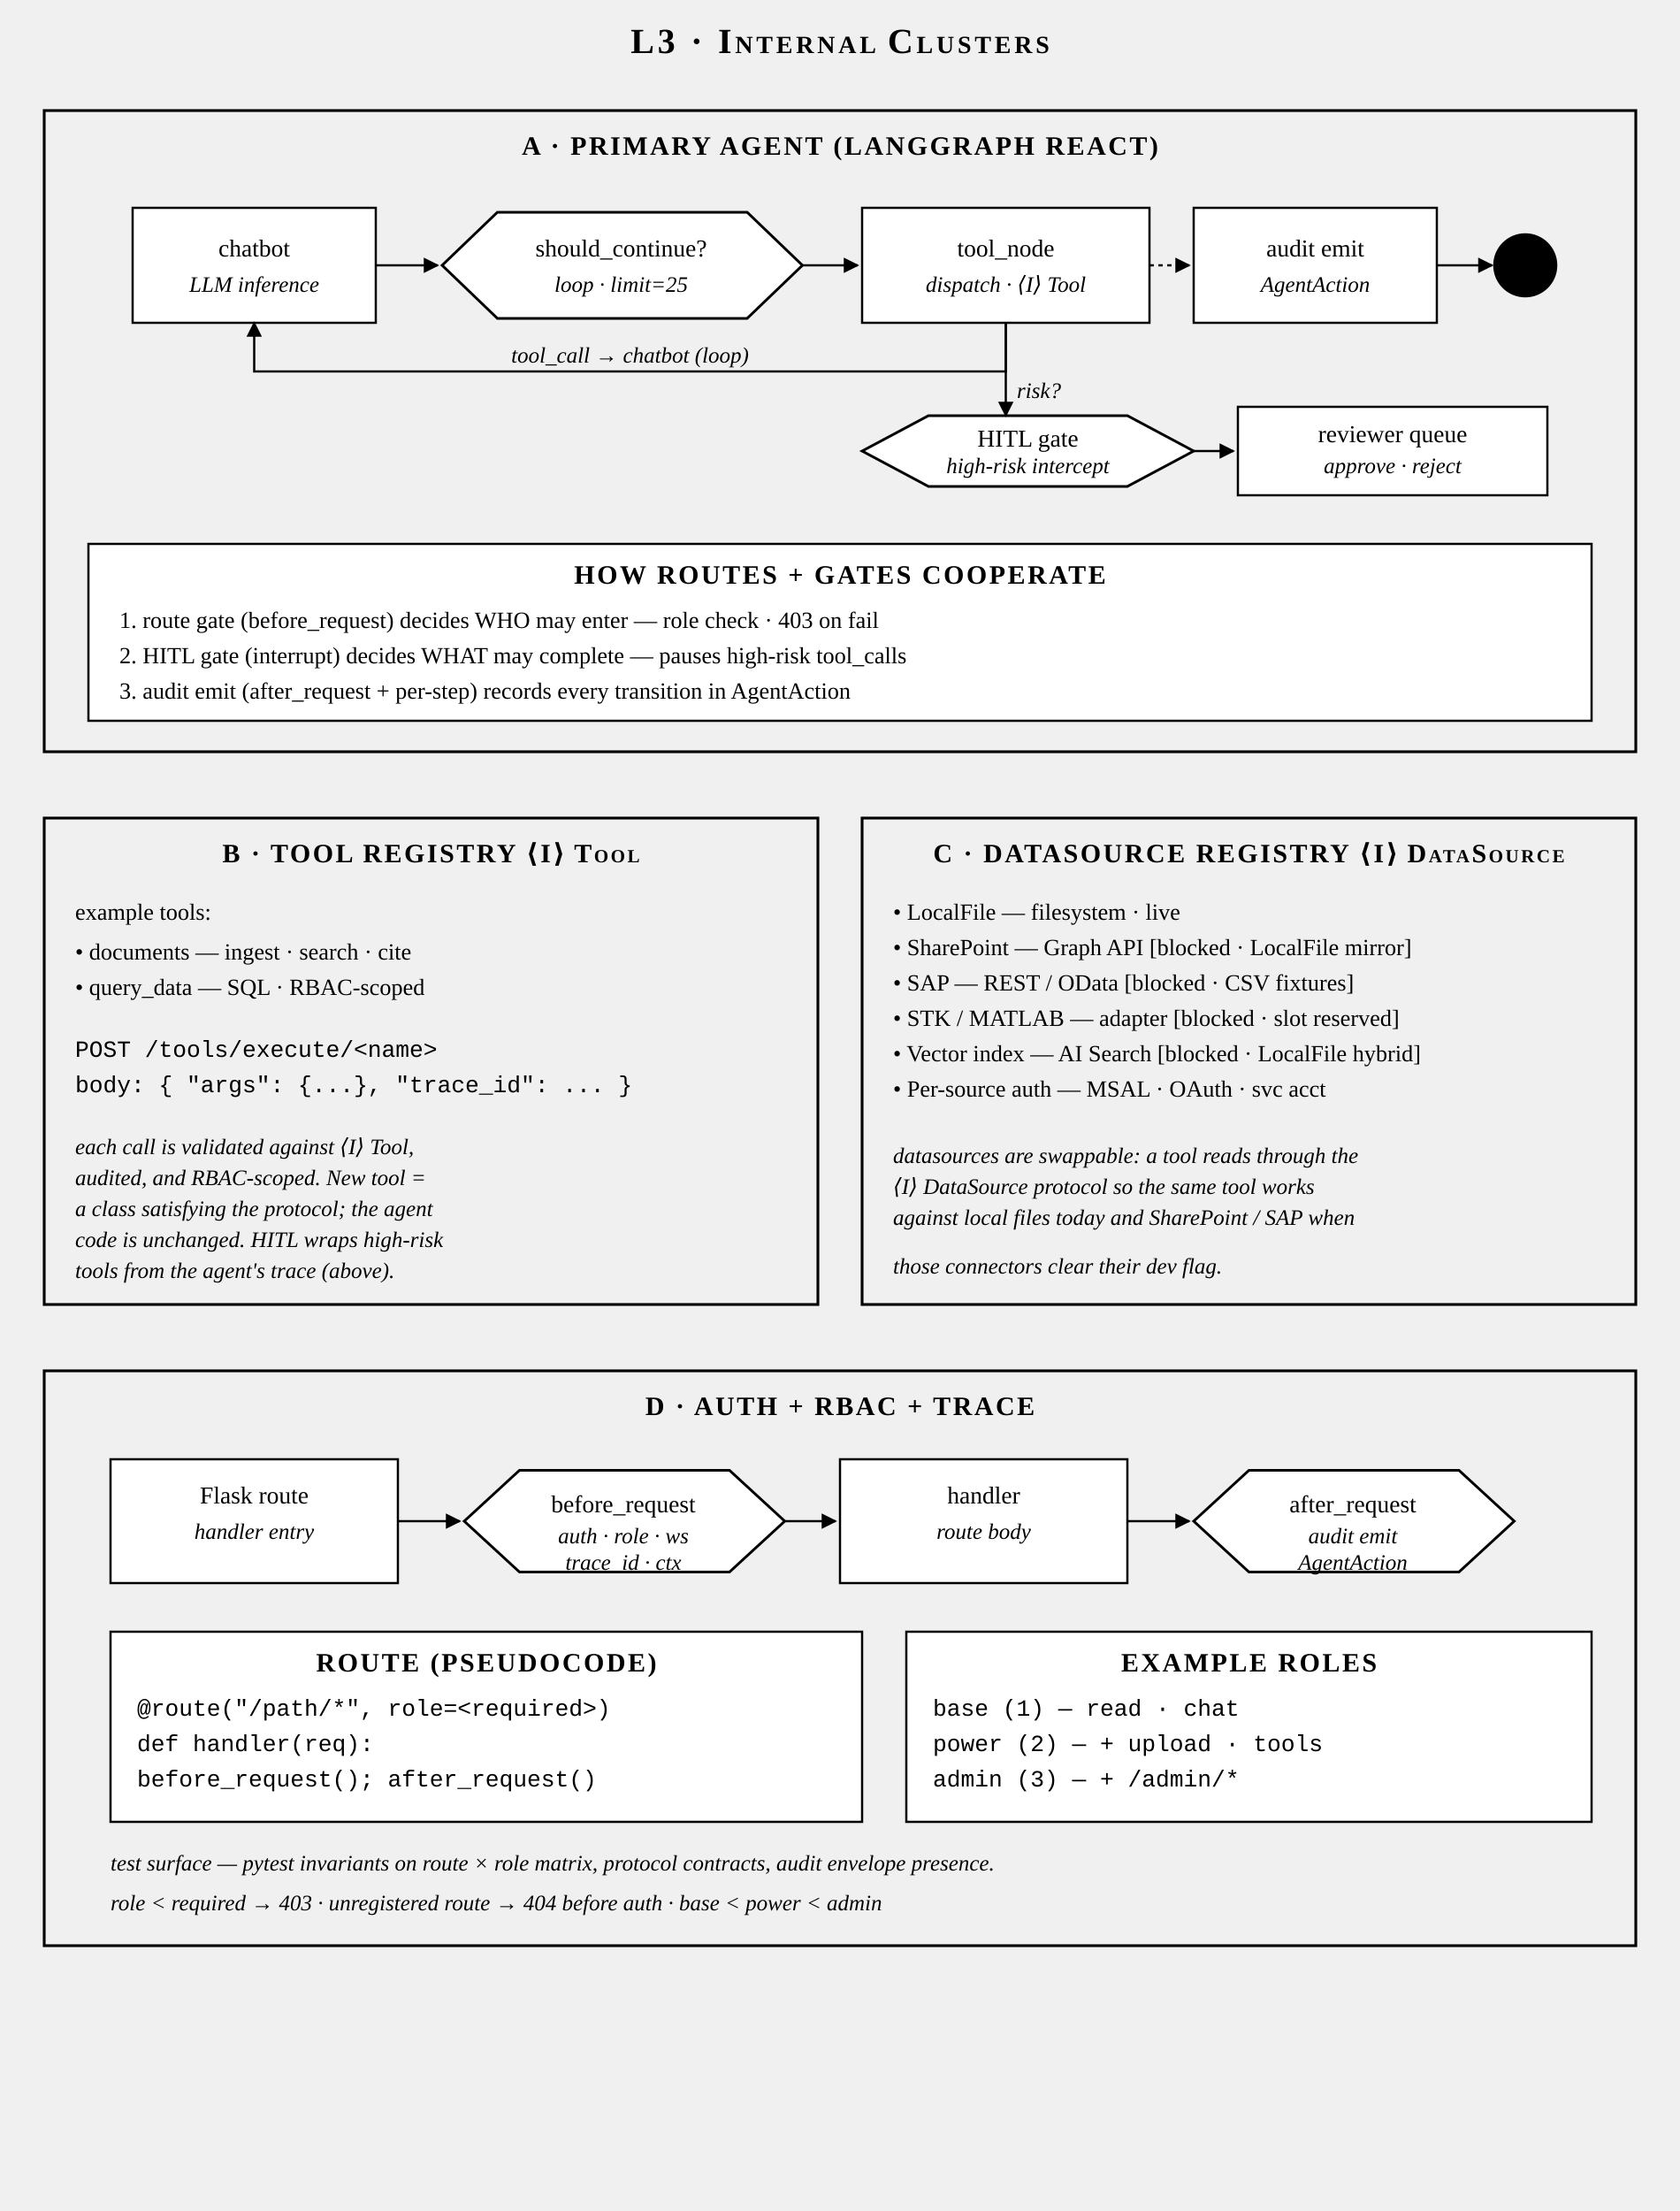
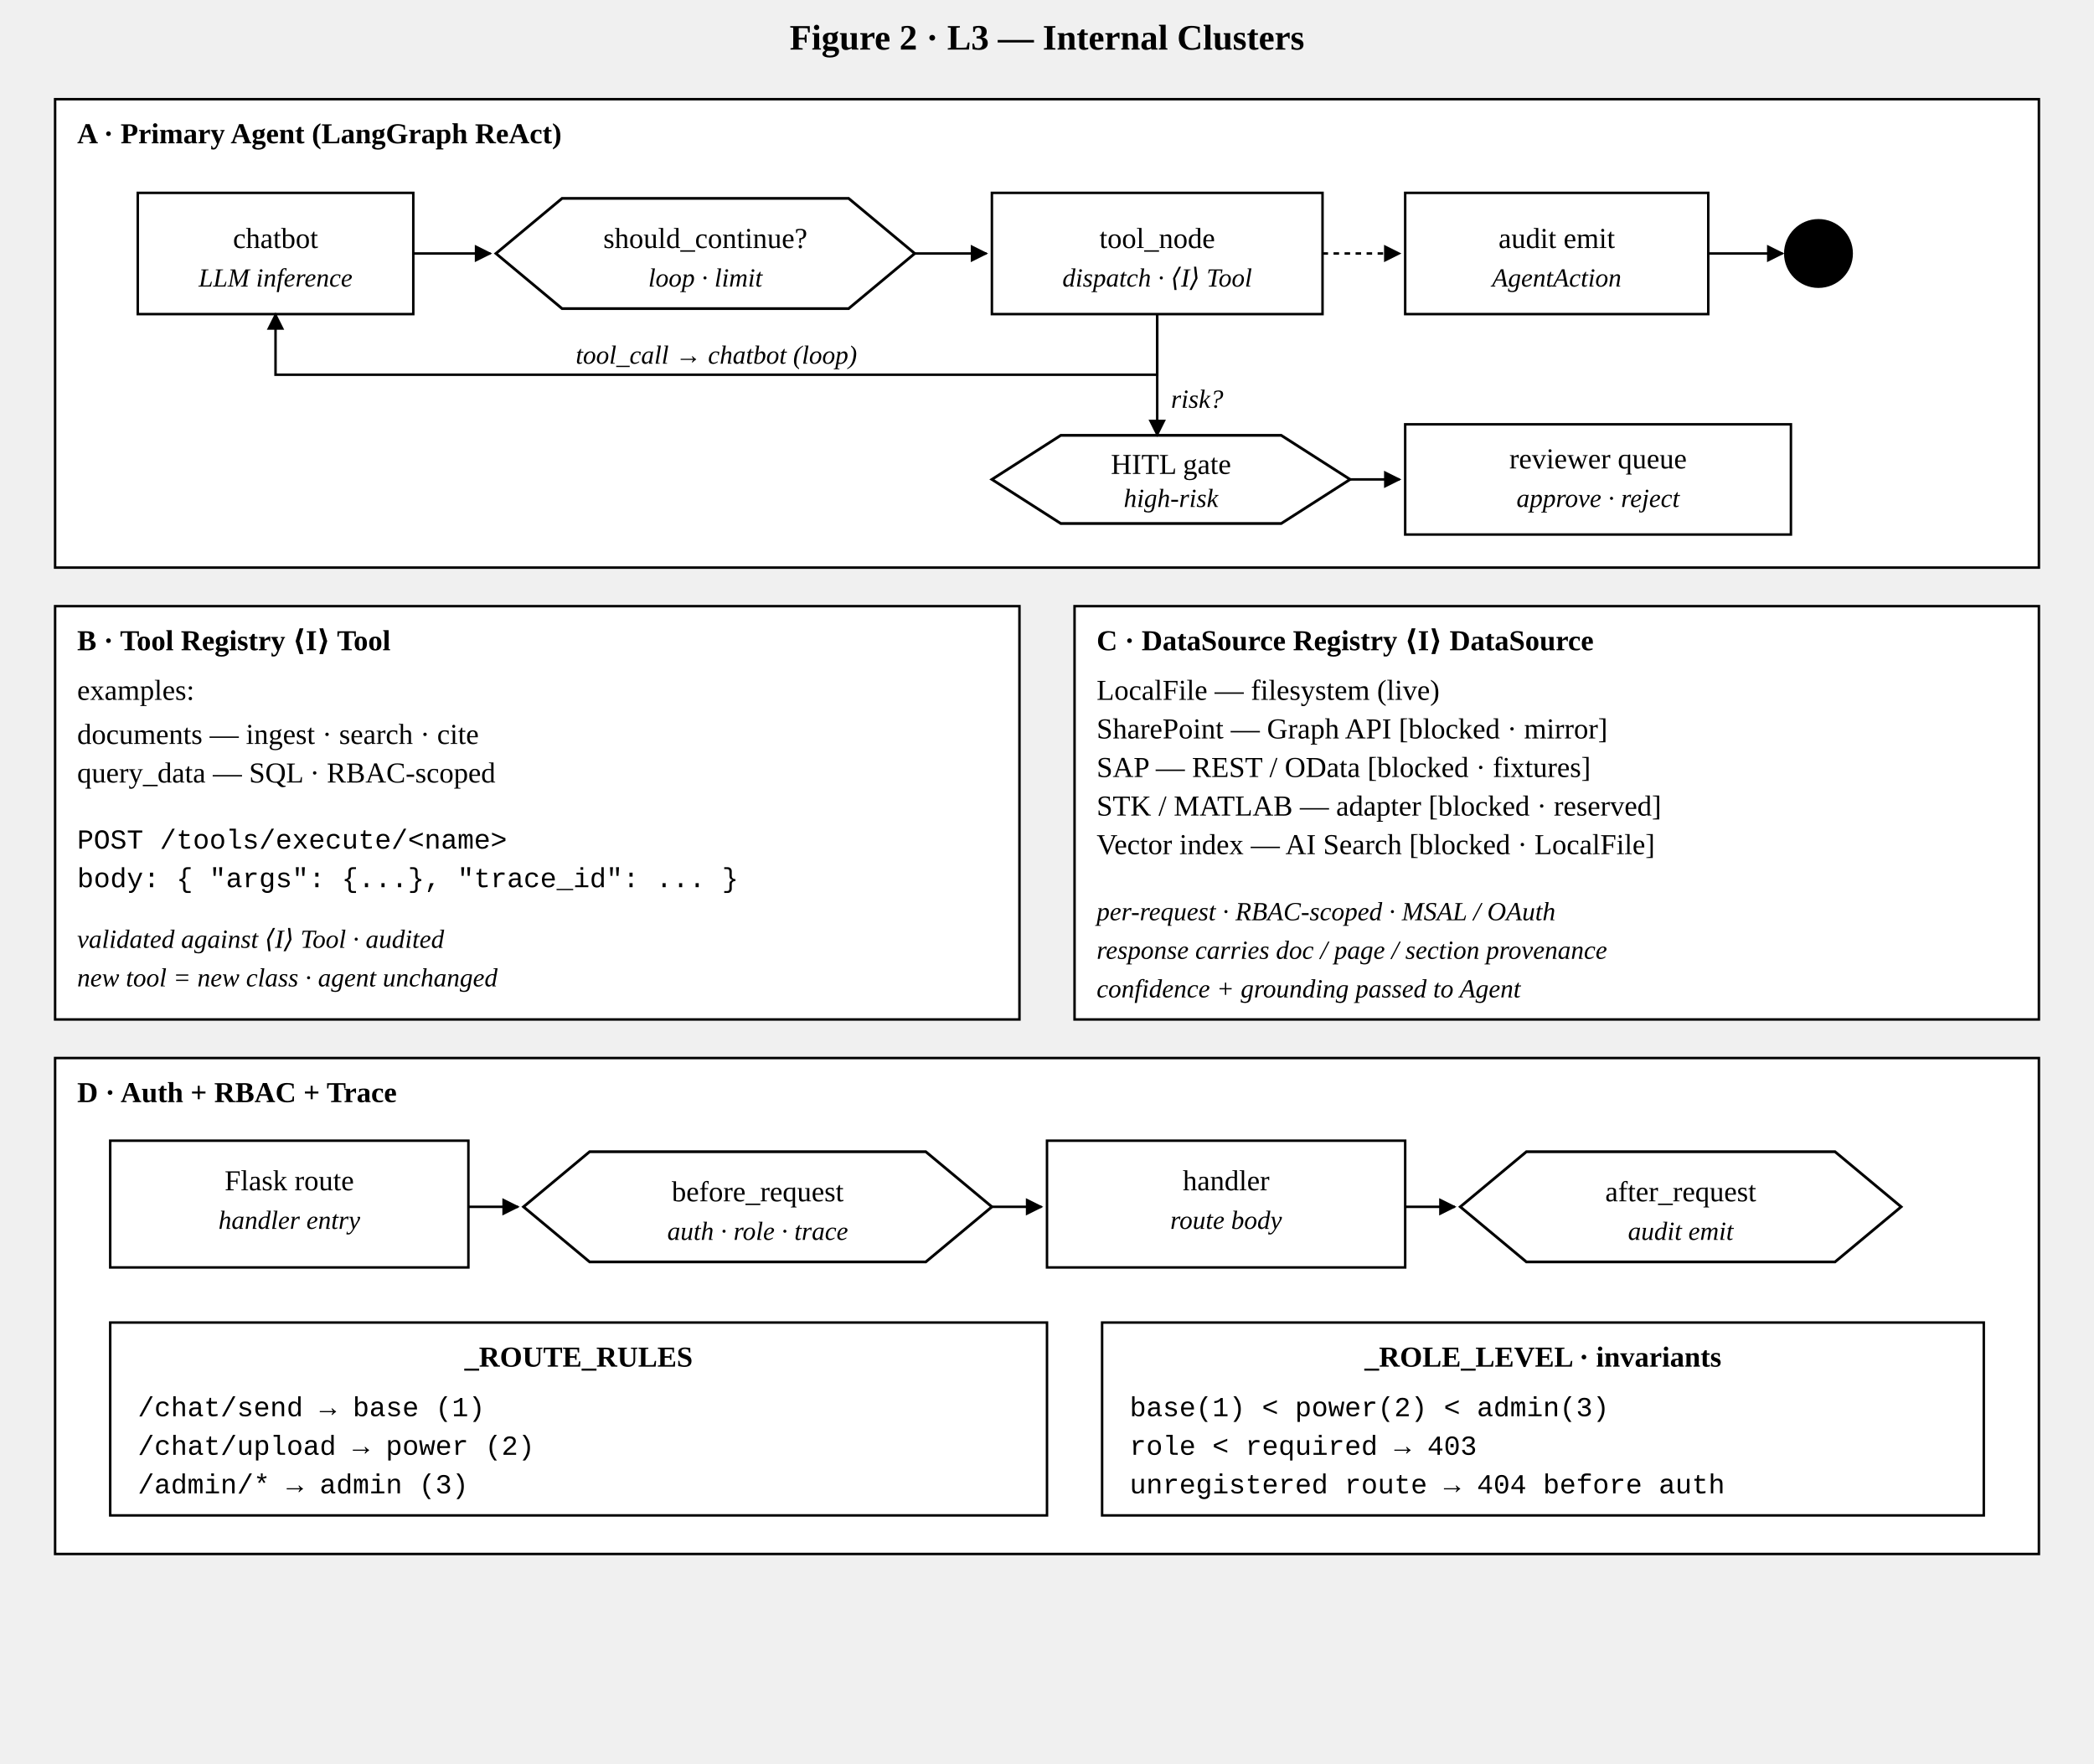
- <svg xmlns="http://www.w3.org/2000/svg" viewBox="0 0 760 1000" font-family="Times New Roman, Times, serif">
+ <svg xmlns="http://www.w3.org/2000/svg" viewBox="0 0 760 640" font-family="Times New Roman, Times, serif">
  <defs>
    <marker id="arrL3" viewBox="0 0 10 10" refX="9" refY="5" markerWidth="7" markerHeight="7" orient="auto-start-reverse">
      <path d="M 0 0 L 10 5 L 0 10 z" fill="#000" />
    </marker>
    <style>
-       .box { fill: #fff; stroke: #000; stroke-width: 1; }
-       .box-dashed { fill: #fff; stroke: #000; stroke-width: 1; stroke-dasharray: 4 2; }
-       .boundary { fill: none; stroke: #000; stroke-width: 1.25; }
-       .gate { fill: #fff; stroke: #000; stroke-width: 1.2; }
-       .terminal { fill: #000; stroke: #000; stroke-width: 1; }
-       .lbl-c { font-size: 11px; fill: #000; text-anchor: middle; }
-       .lbl { font-size: 10.5px; fill: #000; }
-       .lbl-i-c { font-size: 10px; fill: #000; font-style: italic; text-anchor: middle; }
-       .lbl-i { font-size: 10px; fill: #000; font-style: italic; }
-       .head { font-size: 12px; font-weight: bold; font-variant: small-caps; letter-spacing: 1px; fill: #000; text-anchor: middle; }
-       .edge { stroke: #000; stroke-width: 1; fill: none; }
-       .edge-aud { stroke: #000; stroke-width: 1; fill: none; stroke-dasharray: 2 2; }
-       .title { font-size: 16px; font-weight: bold; font-variant: small-caps; letter-spacing: 1.5px; fill: #000; text-anchor: middle; }
-       .iface { font-size: 10px; font-style: italic; fill: #000; text-anchor: middle; }
-       .mono { font-family: "Courier New", Courier, monospace; font-size: 10.5px; fill: #000; }
+       .box { fill: #fff; stroke: #000; stroke-width: 0.9; }
+       .box-d { fill: #fff; stroke: #000; stroke-width: 0.9; stroke-dasharray: 4 2; }
+       .gate { fill: #fff; stroke: #000; stroke-width: 1; }
+       .term { fill: #000; stroke: #000; stroke-width: 1; }
+       .lbl-c { font-size: 10.5px; fill: #000; text-anchor: middle; }
+       .lbl   { font-size: 10.5px; fill: #000; }
+       .lbl-i-c { font-size: 9.5px; fill: #000; font-style: italic; text-anchor: middle; }
+       .lbl-i   { font-size: 9.5px; fill: #000; font-style: italic; }
+       .h  { font-size: 10.5px; font-weight: bold; fill: #000; }
+       .hc { font-size: 10.5px; font-weight: bold; fill: #000; text-anchor: middle; }
+       .edge { stroke: #000; stroke-width: 0.9; fill: none; }
+       .edge-d { stroke: #000; stroke-width: 0.9; fill: none; stroke-dasharray: 2 2; }
+       .title { font-size: 13px; font-weight: bold; fill: #000; text-anchor: middle; }
+       .mono { font-family: "Courier New", Courier, monospace; font-size: 10px; fill: #000; }
    </style>
  </defs>
-   <text x="380" y="24" class="title">L3 · Internal Clusters</text>
-   <g transform="translate(20,50)">
-     <rect x="0" y="0" width="720" height="290" class="boundary" />
-     <text x="360" y="20" class="head">A · PRIMARY AGENT   (LANGGRAPH REACT)</text>
-     <rect x="40" y="44" width="110" height="52" class="box" />
-     <text x="95" y="66" class="lbl-c">chatbot</text>
-     <text x="95" y="82" class="lbl-i-c">LLM inference</text>
-     <polygon points="180,70 205,46 318,46 343,70 318,94 205,94" class="gate" />
-     <text x="261" y="66" class="lbl-c">should_continue?</text>
-     <text x="261" y="82" class="lbl-i-c">loop · limit=25</text>
-     <rect x="370" y="44" width="130" height="52" class="box" />
-     <text x="435" y="66" class="lbl-c">tool_node</text>
-     <text x="435" y="82" class="lbl-i-c">dispatch · ⟨I⟩ Tool</text>
-     <rect x="520" y="44" width="110" height="52" class="box" />
-     <text x="575" y="66" class="lbl-c">audit emit</text>
-     <text x="575" y="82" class="lbl-i-c">AgentAction</text>
-     <circle cx="670" cy="70" r="14" class="terminal" />
-     <text x="670" y="74" class="lbl-c" fill="#fff">END</text>
-     <line x1="150" y1="70" x2="178" y2="70" class="edge" marker-end="url(#arrL3)" />
-     <line x1="343" y1="70" x2="368" y2="70" class="edge" marker-end="url(#arrL3)" />
-     <line x1="500" y1="70" x2="518" y2="70" class="edge-aud" marker-end="url(#arrL3)" />
-     <line x1="630" y1="70" x2="655" y2="70" class="edge" marker-end="url(#arrL3)" />
-     <path d="M 435 96 L 435 118 L 95 118 L 95 96" class="edge" marker-end="url(#arrL3)" />
-     <text x="265" y="114" class="lbl-i-c">tool_call → chatbot (loop)</text>
-     <polygon points="370,154 400,138 490,138 520,154 490,170 400,170" class="gate" />
-     <text x="445" y="152" class="lbl-c">HITL gate</text>
-     <text x="445" y="164" class="lbl-i-c">high-risk intercept</text>
-     <path d="M 435 96 L 435 138" class="edge" marker-end="url(#arrL3)" />
-     <text x="440" y="130" class="lbl-i">risk?</text>
-     <rect x="540" y="134" width="140" height="40" class="box" />
-     <text x="610" y="150" class="lbl-c">reviewer queue</text>
-     <text x="610" y="164" class="lbl-i-c">approve · reject</text>
-     <line x1="520" y1="154" x2="538" y2="154" class="edge" marker-end="url(#arrL3)" />
-     <rect x="20" y="196" width="680" height="80" class="box" />
-     <text x="360" y="214" class="head">HOW ROUTES + GATES COOPERATE</text>
-     <text x="34" y="234" class="lbl">1. route gate (before_request) decides WHO may enter — role check · 403 on fail</text>
-     <text x="34" y="250" class="lbl">2. HITL gate (interrupt) decides WHAT may complete — pauses high-risk tool_calls</text>
-     <text x="34" y="266" class="lbl">3. audit emit (after_request + per-step) records every transition in AgentAction</text>
+   <text x="380" y="18" class="title">Figure 2 · L3 — Internal Clusters</text>
+   <g transform="translate(20,36)">
+     <rect x="0" y="0" width="720" height="170" class="box" />
+     <text x="8" y="16" class="h">A · Primary Agent (LangGraph ReAct)</text>
+     <rect x="30" y="34" width="100" height="44" class="box" />
+     <text x="80" y="54" class="lbl-c">chatbot</text>
+     <text x="80" y="68" class="lbl-i-c">LLM inference</text>
+     <polygon points="160,56 184,36 288,36 312,56 288,76 184,76" class="gate" />
+     <text x="236" y="54" class="lbl-c">should_continue?</text>
+     <text x="236" y="68" class="lbl-i-c">loop · limit</text>
+     <rect x="340" y="34" width="120" height="44" class="box" />
+     <text x="400" y="54" class="lbl-c">tool_node</text>
+     <text x="400" y="68" class="lbl-i-c">dispatch · ⟨I⟩ Tool</text>
+     <rect x="490" y="34" width="110" height="44" class="box" />
+     <text x="545" y="54" class="lbl-c">audit emit</text>
+     <text x="545" y="68" class="lbl-i-c">AgentAction</text>
+     <circle cx="640" cy="56" r="12" class="term" />
+     <text x="640" y="60" class="lbl-c" fill="#fff">END</text>
+     <line x1="130" y1="56" x2="158" y2="56" class="edge" marker-end="url(#arrL3)" />
+     <line x1="312" y1="56" x2="338" y2="56" class="edge" marker-end="url(#arrL3)" />
+     <line x1="460" y1="56" x2="488" y2="56" class="edge-d" marker-end="url(#arrL3)" />
+     <line x1="600" y1="56" x2="627" y2="56" class="edge" marker-end="url(#arrL3)" />
+     <path d="M 400 78 L 400 100 L 80 100 L 80 78" class="edge" marker-end="url(#arrL3)" />
+     <text x="240" y="96" class="lbl-i-c">tool_call → chatbot (loop)</text>
+     <polygon points="340,138 365,122 445,122 470,138 445,154 365,154" class="gate" />
+     <text x="405" y="136" class="lbl-c">HITL gate</text>
+     <text x="405" y="148" class="lbl-i-c">high-risk</text>
+     <path d="M 400 78 L 400 122" class="edge" marker-end="url(#arrL3)" />
+     <text x="405" y="112" class="lbl-i">risk?</text>
+     <rect x="490" y="118" width="140" height="40" class="box" />
+     <text x="560" y="134" class="lbl-c">reviewer queue</text>
+     <text x="560" y="148" class="lbl-i-c">approve · reject</text>
+     <line x1="470" y1="138" x2="488" y2="138" class="edge" marker-end="url(#arrL3)" />
  </g>
-   <g transform="translate(20,370)">
-     <rect x="0" y="0" width="350" height="220" class="boundary" />
-     <text x="175" y="20" class="head">B · TOOL REGISTRY   ⟨I⟩ Tool</text>
-     <text x="14" y="46" class="lbl">example tools:</text>
-     <text x="14" y="64" class="lbl">• documents  — ingest · search · cite</text>
-     <text x="14" y="80" class="lbl">• query_data — SQL · RBAC-scoped</text>
-     <text x="14" y="108" class="mono">POST /tools/execute/&lt;name&gt;</text>
-     <text x="14" y="124" class="mono">body: { "args": {...}, "trace_id": ... }</text>
-     <text x="14" y="152" class="lbl-i">each call is validated against ⟨I⟩ Tool,</text>
-     <text x="14" y="166" class="lbl-i">audited, and RBAC-scoped. New tool =</text>
-     <text x="14" y="180" class="lbl-i">a class satisfying the protocol; the agent</text>
-     <text x="14" y="194" class="lbl-i">code is unchanged. HITL wraps high-risk</text>
-     <text x="14" y="208" class="lbl-i">tools from the agent's trace (above).</text>
+   <g transform="translate(20,220)">
+     <rect x="0" y="0" width="350" height="150" class="box" />
+     <text x="8" y="16" class="h">B · Tool Registry   ⟨I⟩ Tool</text>
+     <text x="8" y="34" class="lbl">examples:</text>
+     <text x="8" y="50" class="lbl">documents  — ingest · search · cite</text>
+     <text x="8" y="64" class="lbl">query_data — SQL · RBAC-scoped</text>
+     <text x="8" y="88" class="mono">POST /tools/execute/&lt;name&gt;</text>
+     <text x="8" y="102" class="mono">body: { "args": {...}, "trace_id": ... }</text>
+     <text x="8" y="124" class="lbl-i">validated against ⟨I⟩ Tool · audited</text>
+     <text x="8" y="138" class="lbl-i">new tool = new class · agent unchanged</text>
  </g>
-   <g transform="translate(390,370)">
-     <rect x="0" y="0" width="350" height="220" class="boundary" />
-     <text x="175" y="20" class="head">C · DATASOURCE REGISTRY   ⟨I⟩ DataSource</text>
-     <text x="14" y="46" class="lbl">• LocalFile      — filesystem · live</text>
-     <text x="14" y="62" class="lbl">• SharePoint     — Graph API [blocked · LocalFile mirror]</text>
-     <text x="14" y="78" class="lbl">• SAP            — REST / OData [blocked · CSV fixtures]</text>
-     <text x="14" y="94" class="lbl">• STK / MATLAB   — adapter [blocked · slot reserved]</text>
-     <text x="14" y="110" class="lbl">• Vector index   — AI Search [blocked · LocalFile hybrid]</text>
-     <text x="14" y="126" class="lbl">• Per-source auth — MSAL · OAuth · svc acct</text>
-     <text x="14" y="156" class="lbl-i">datasources are swappable: a tool reads through the</text>
-     <text x="14" y="170" class="lbl-i">⟨I⟩ DataSource protocol so the same tool works</text>
-     <text x="14" y="184" class="lbl-i">against local files today and SharePoint / SAP when</text>
-     <text x="14" y="206" class="lbl-i">those connectors clear their dev flag.</text>
+   <g transform="translate(390,220)">
+     <rect x="0" y="0" width="350" height="150" class="box" />
+     <text x="8" y="16" class="h">C · DataSource Registry   ⟨I⟩ DataSource</text>
+     <text x="8" y="34" class="lbl">LocalFile    — filesystem (live)</text>
+     <text x="8" y="48" class="lbl">SharePoint   — Graph API [blocked · mirror]</text>
+     <text x="8" y="62" class="lbl">SAP          — REST / OData [blocked · fixtures]</text>
+     <text x="8" y="76" class="lbl">STK / MATLAB — adapter [blocked · reserved]</text>
+     <text x="8" y="90" class="lbl">Vector index — AI Search [blocked · LocalFile]</text>
+     <text x="8" y="114" class="lbl-i">per-request · RBAC-scoped · MSAL / OAuth</text>
+     <text x="8" y="128" class="lbl-i">response carries doc / page / section provenance</text>
+     <text x="8" y="142" class="lbl-i">confidence + grounding passed to Agent</text>
  </g>
-   <g transform="translate(20,620)">
-     <rect x="0" y="0" width="720" height="260" class="boundary" />
-     <text x="360" y="20" class="head">D · AUTH + RBAC + TRACE</text>
-     <rect x="30" y="40" width="130" height="56" class="box" />
-     <text x="95" y="60" class="lbl-c">Flask route</text>
-     <text x="95" y="76" class="lbl-i-c">handler entry</text>
-     <polygon points="190,68 215,45 310,45 335,68 310,91 215,91" class="gate" />
-     <text x="262" y="64" class="lbl-c">before_request</text>
-     <text x="262" y="78" class="lbl-i-c">auth · role · ws</text>
-     <text x="262" y="90" class="lbl-i-c">trace_id · ctx</text>
-     <rect x="360" y="40" width="130" height="56" class="box" />
-     <text x="425" y="60" class="lbl-c">handler</text>
-     <text x="425" y="76" class="lbl-i-c">route body</text>
-     <polygon points="520,68 545,45 640,45 665,68 640,91 545,91" class="gate" />
-     <text x="592" y="64" class="lbl-c">after_request</text>
-     <text x="592" y="78" class="lbl-i-c">audit emit</text>
-     <text x="592" y="90" class="lbl-i-c">AgentAction</text>
-     <line x1="160" y1="68" x2="188" y2="68" class="edge" marker-end="url(#arrL3)" />
-     <line x1="335" y1="68" x2="358" y2="68" class="edge" marker-end="url(#arrL3)" />
-     <line x1="490" y1="68" x2="518" y2="68" class="edge" marker-end="url(#arrL3)" />
-     <rect x="30" y="118" width="340" height="86" class="box" />
-     <text x="200" y="136" class="head">ROUTE (PSEUDOCODE)</text>
-     <text x="42" y="156" class="mono">@route("/path/*", role=&lt;required&gt;)</text>
-     <text x="42" y="172" class="mono">def handler(req):</text>
-     <text x="42" y="188" class="mono">    before_request();  after_request()</text>
-     <rect x="390" y="118" width="310" height="86" class="box" />
-     <text x="545" y="136" class="head">EXAMPLE ROLES</text>
-     <text x="402" y="156" class="mono">base   (1)  — read · chat</text>
-     <text x="402" y="172" class="mono">power  (2)  — + upload · tools</text>
-     <text x="402" y="188" class="mono">admin  (3)  — + /admin/*</text>
-     <text x="30" y="226" class="lbl-i">test surface — pytest invariants on route × role matrix, protocol contracts, audit envelope presence.</text>
-     <text x="30" y="244" class="lbl-i">role &lt; required → 403   ·   unregistered route → 404 before auth   ·   base &lt; power &lt; admin</text>
+   <g transform="translate(20,384)">
+     <rect x="0" y="0" width="720" height="180" class="box" />
+     <text x="8" y="16" class="h">D · Auth + RBAC + Trace</text>
+     <rect x="20" y="30" width="130" height="46" class="box" />
+     <text x="85" y="48" class="lbl-c">Flask route</text>
+     <text x="85" y="62" class="lbl-i-c">handler entry</text>
+     <polygon points="170,54 194,34 316,34 340,54 316,74 194,74" class="gate" />
+     <text x="255" y="52" class="lbl-c">before_request</text>
+     <text x="255" y="66" class="lbl-i-c">auth · role · trace</text>
+     <rect x="360" y="30" width="130" height="46" class="box" />
+     <text x="425" y="48" class="lbl-c">handler</text>
+     <text x="425" y="62" class="lbl-i-c">route body</text>
+     <polygon points="510,54 534,34 646,34 670,54 646,74 534,74" class="gate" />
+     <text x="590" y="52" class="lbl-c">after_request</text>
+     <text x="590" y="66" class="lbl-i-c">audit emit</text>
+     <line x1="150" y1="54" x2="168" y2="54" class="edge" marker-end="url(#arrL3)" />
+     <line x1="340" y1="54" x2="358" y2="54" class="edge" marker-end="url(#arrL3)" />
+     <line x1="490" y1="54" x2="508" y2="54" class="edge" marker-end="url(#arrL3)" />
+     <rect x="20" y="96" width="340" height="70" class="box" />
+     <text x="190" y="112" class="hc">_ROUTE_RULES</text>
+     <text x="30" y="130" class="mono">/chat/send      → base   (1)</text>
+     <text x="30" y="144" class="mono">/chat/upload    → power  (2)</text>
+     <text x="30" y="158" class="mono">/admin/*        → admin  (3)</text>
+     <rect x="380" y="96" width="320" height="70" class="box" />
+     <text x="540" y="112" class="hc">_ROLE_LEVEL · invariants</text>
+     <text x="390" y="130" class="mono">base(1) &lt; power(2) &lt; admin(3)</text>
+     <text x="390" y="144" class="mono">role &lt; required → 403</text>
+     <text x="390" y="158" class="mono">unregistered route → 404 before auth</text>
  </g>
</svg>
